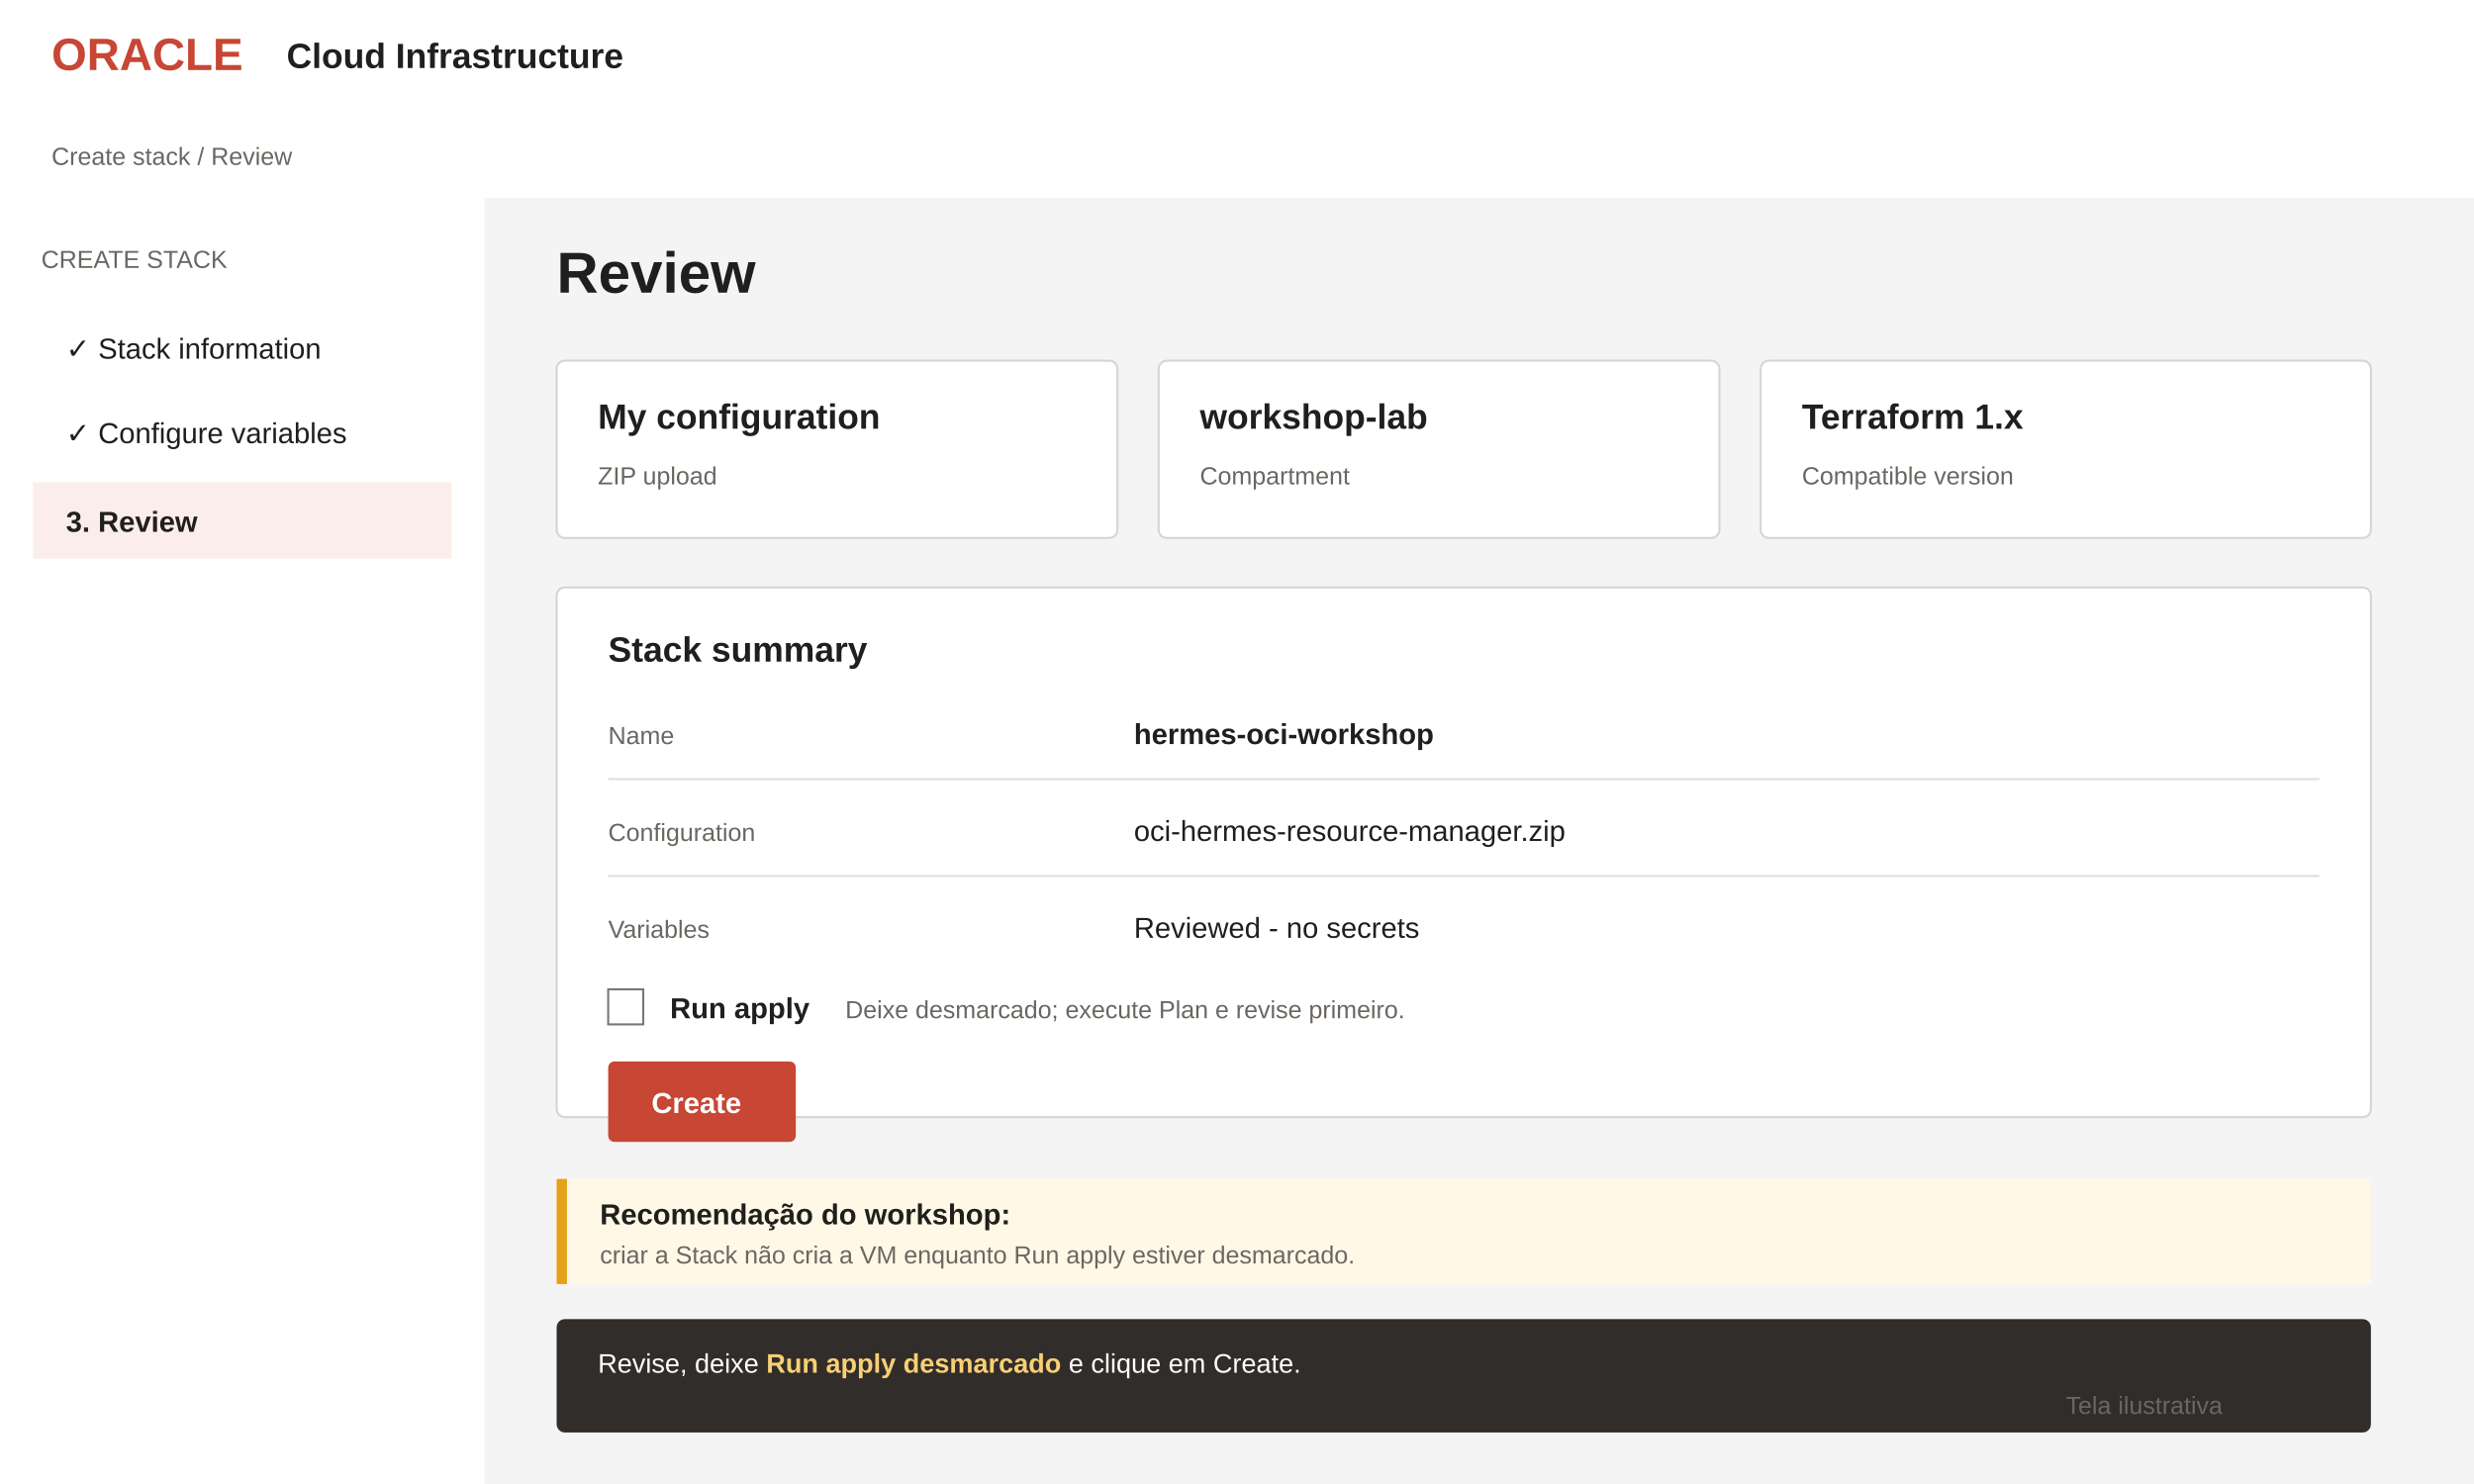
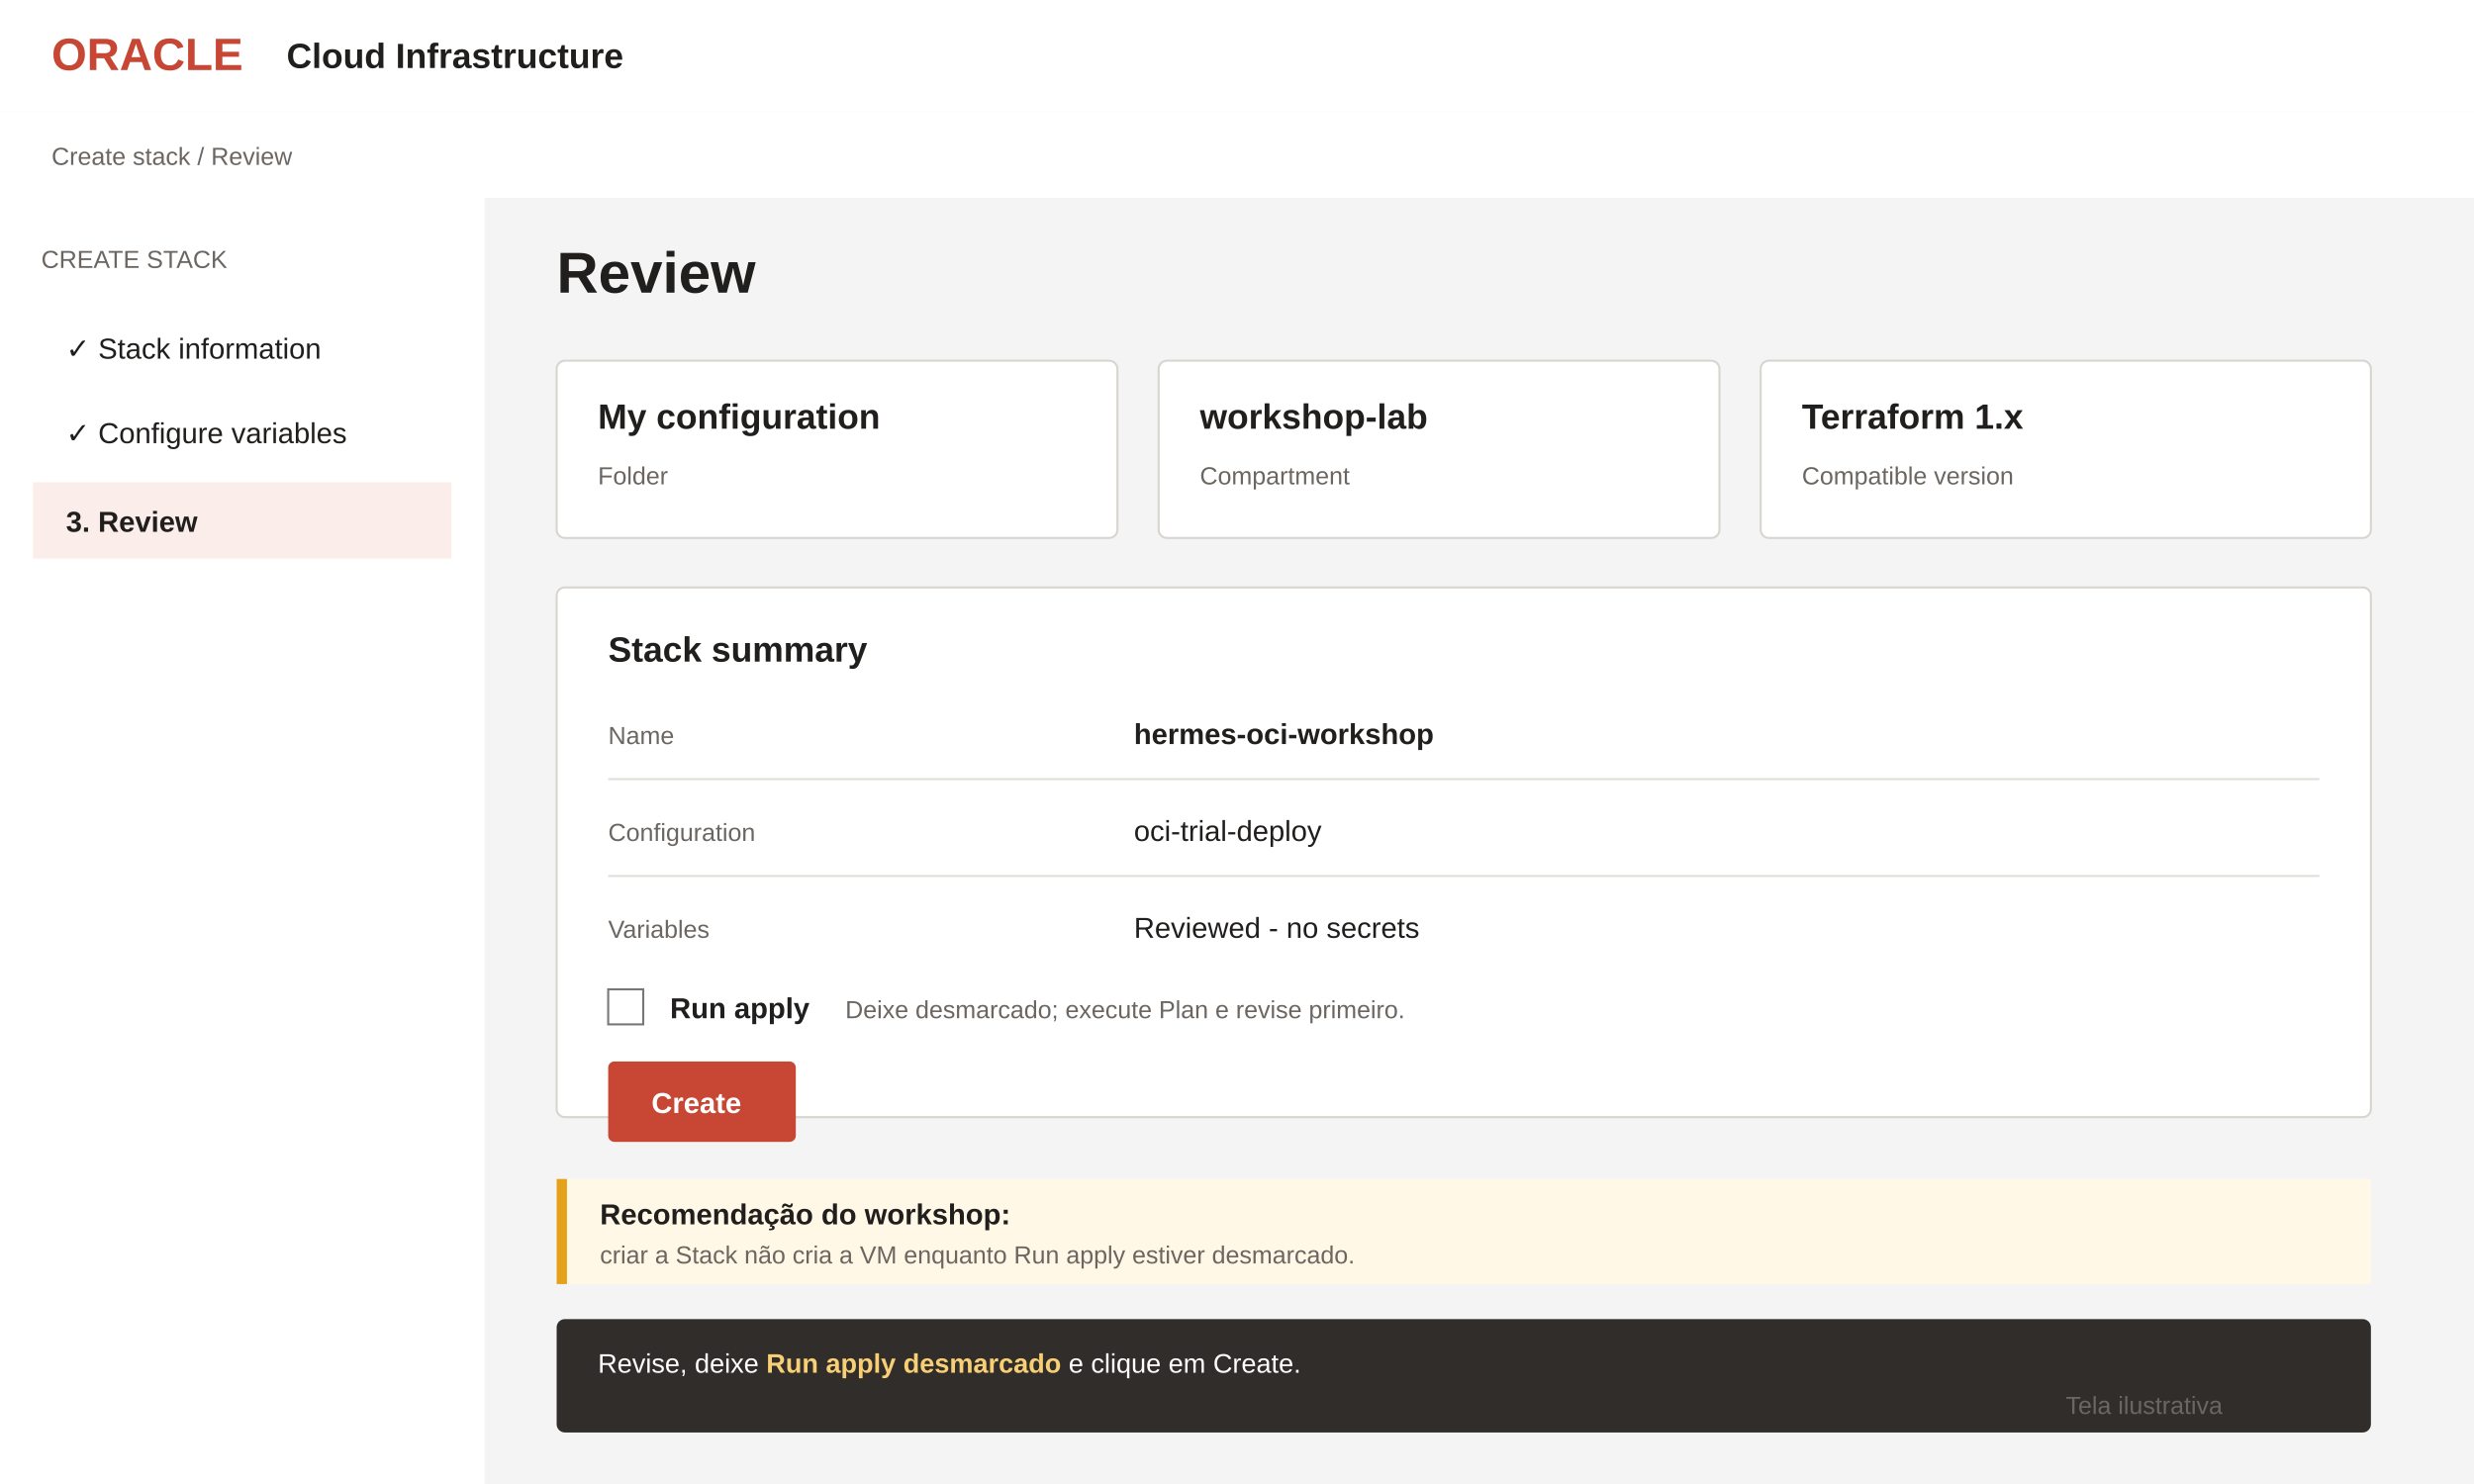
<svg xmlns="http://www.w3.org/2000/svg" width="1200" height="720" viewBox="0 0 1200 720" role="img" aria-labelledby="title desc">
  <defs>
    <style>.t{font:14px Arial;fill:#211f1d}.s{font:12px Arial;fill:#6b6661}.h{font:bold 28px Arial;fill:#211f1d}.h2{font:bold 17px Arial;fill:#211f1d}.bold{font-weight:bold}.call{font:13px Arial;fill:#fff}</style>
  </defs>
  <rect width="1200" height="720" fill="#f4f4f4" />
  <rect width="1200" height="54" fill="#fff" />
  <text x="25" y="34" font-family="Arial" font-size="22" font-weight="bold" fill="#c74634">ORACLE</text>
  <text x="139" y="33" class="h2">Cloud Infrastructure</text>
  <rect y="54" width="1200" height="42" fill="#fff" />
  <text x="25" y="80" class="s">Create stack / Review</text>
  <rect x="0" y="96" width="235" height="624" fill="#fff" />
  <text x="20" y="130" class="s">CREATE STACK</text>
  <text x="32" y="174" class="t">✓ Stack information</text>
  <text x="32" y="215" class="t">✓ Configure variables</text>
  <rect x="16" y="234" width="203" height="37" fill="#fbeeea" />
  <text x="32" y="258" class="t bold">3. Review</text>
  <text x="270" y="142" class="h">Review</text>
  <rect x="270" y="175" width="272" height="86" rx="4" fill="#fff" stroke="#d8d4cf" />
  <text x="290" y="208" class="h2">My configuration</text>
-   <text x="290" y="235" class="s">ZIP upload</text>
+   <text x="290" y="235" class="s">Folder</text>
  <rect x="562" y="175" width="272" height="86" rx="4" fill="#fff" stroke="#d8d4cf" />
  <text x="582" y="208" class="h2">workshop-lab</text>
  <text x="582" y="235" class="s">Compartment</text>
  <rect x="854" y="175" width="296" height="86" rx="4" fill="#fff" stroke="#d8d4cf" />
  <text x="874" y="208" class="h2">Terraform 1.x</text>
  <text x="874" y="235" class="s">Compatible version</text>
  <rect x="270" y="285" width="880" height="257" rx="4" fill="#fff" stroke="#d8d4cf" />
  <text x="295" y="321" class="h2">Stack summary</text>
  <text x="295" y="361" class="s">Name</text>
  <text x="550" y="361" class="t bold">hermes-oci-workshop</text>
  <line x1="295" y1="378" x2="1125" y2="378" stroke="#e1ded9" />
  <text x="295" y="408" class="s">Configuration</text>
-   <text x="550" y="408" class="t">oci-hermes-resource-manager.zip</text>
+   <text x="550" y="408" class="t">oci-trial-deploy</text>
  <line x1="295" y1="425" x2="1125" y2="425" stroke="#e1ded9" />
  <text x="295" y="455" class="s">Variables</text>
  <text x="550" y="455" class="t">Reviewed - no secrets</text>
  <rect x="295" y="480" width="17" height="17" fill="#fff" stroke="#777" />
  <text x="325" y="494" class="t bold">Run apply</text>
  <text x="410" y="494" class="s">Deixe desmarcado; execute Plan e revise primeiro.</text>
  <rect x="295" y="515" width="91" height="39" rx="3" fill="#c74634" />
  <text x="316" y="540" font-family="Arial" font-size="14" font-weight="bold" fill="#fff">Create</text>
  <rect x="270" y="572" width="880" height="51" fill="#fff8e6" />
  <rect x="270" y="572" width="5" height="51" fill="#e4a11b" />
  <text x="291" y="594" class="t bold">Recomendação do workshop:</text>
  <text x="291" y="613" class="s">criar a Stack não cria a VM enquanto Run apply estiver desmarcado.</text>
  <rect x="270" y="640" width="880" height="55" rx="4" fill="#312d2a" />
  <text x="290" y="666" class="call">Revise, deixe <tspan font-weight="bold" fill="#f8cf75">Run apply desmarcado</tspan> e clique em Create.</text>
  <text x="1002" y="686" class="s">Tela ilustrativa</text>
</svg>
